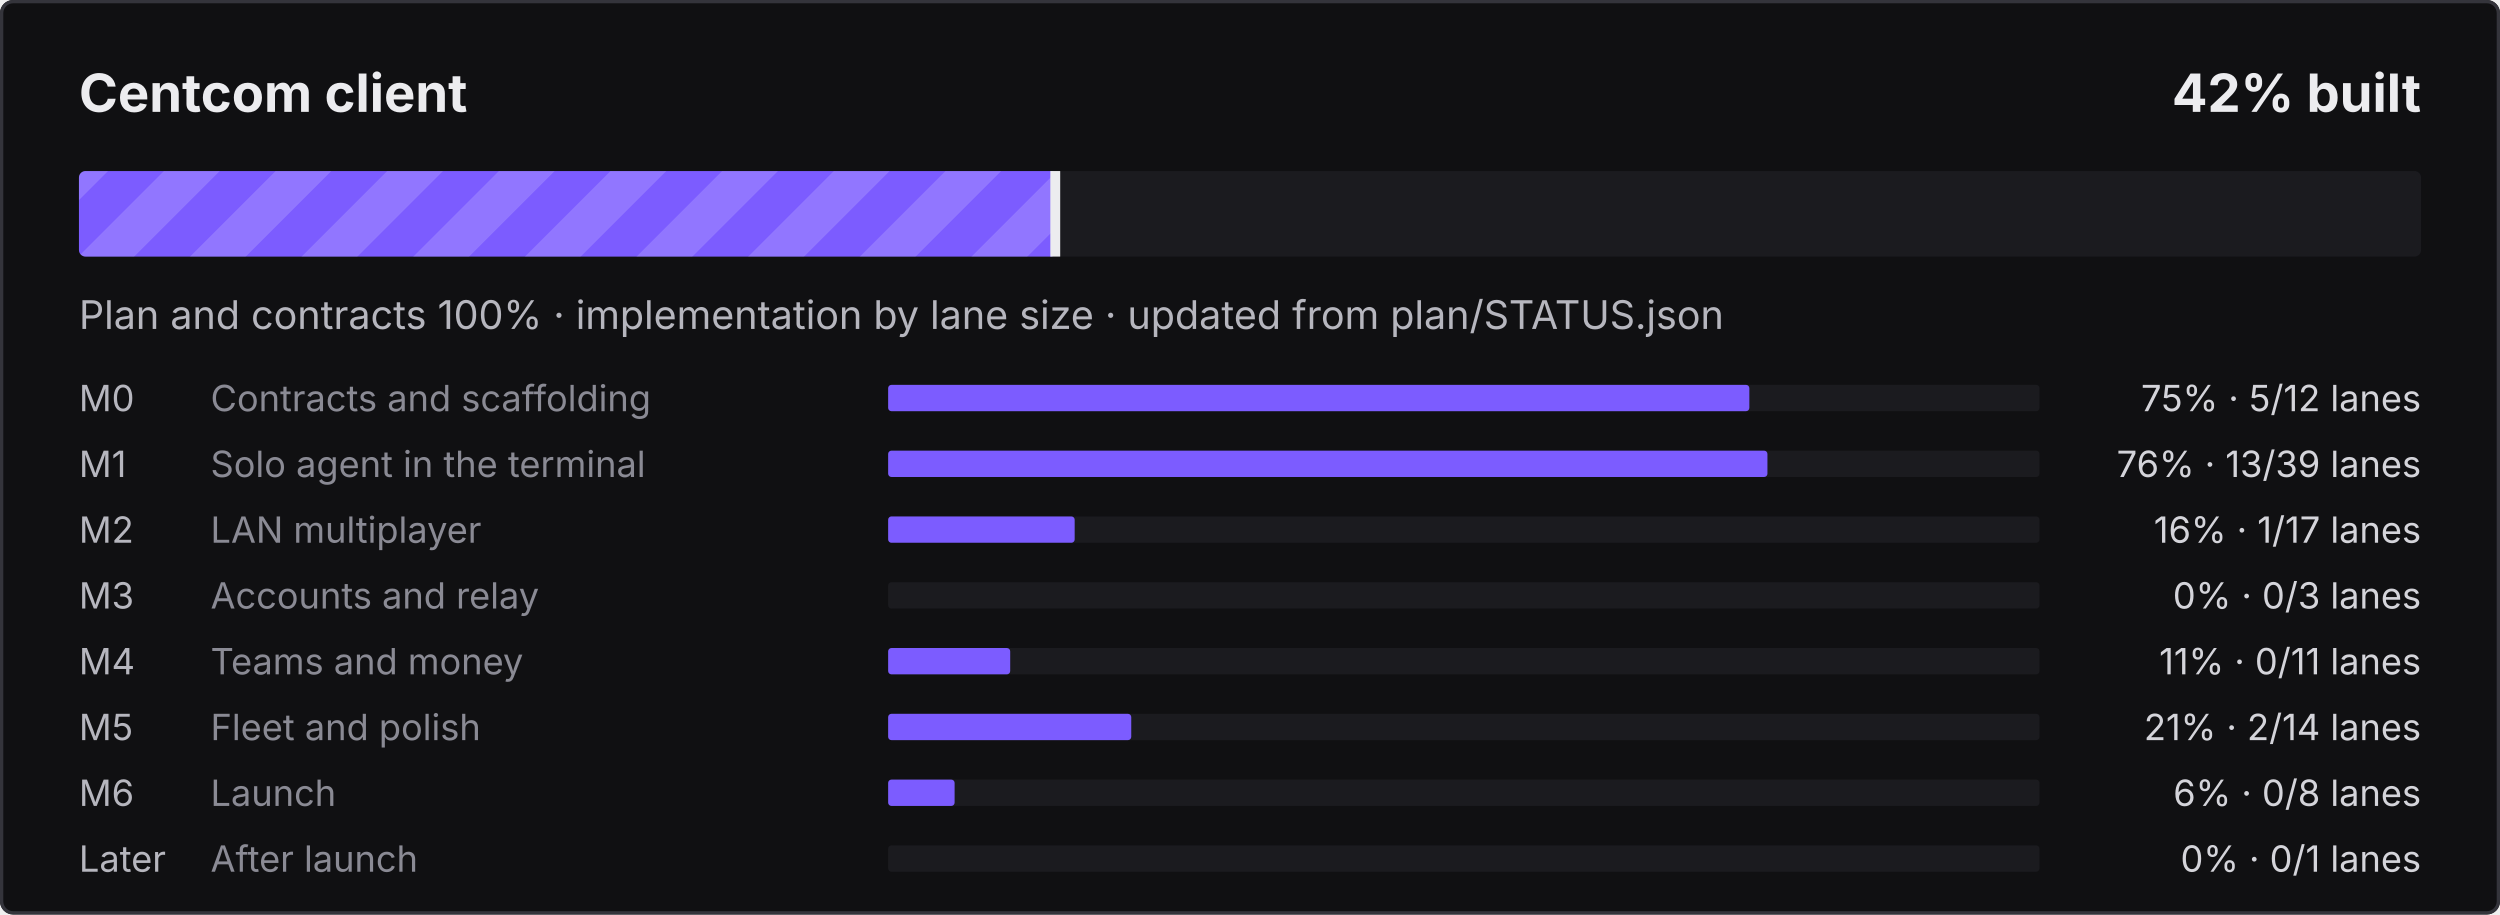
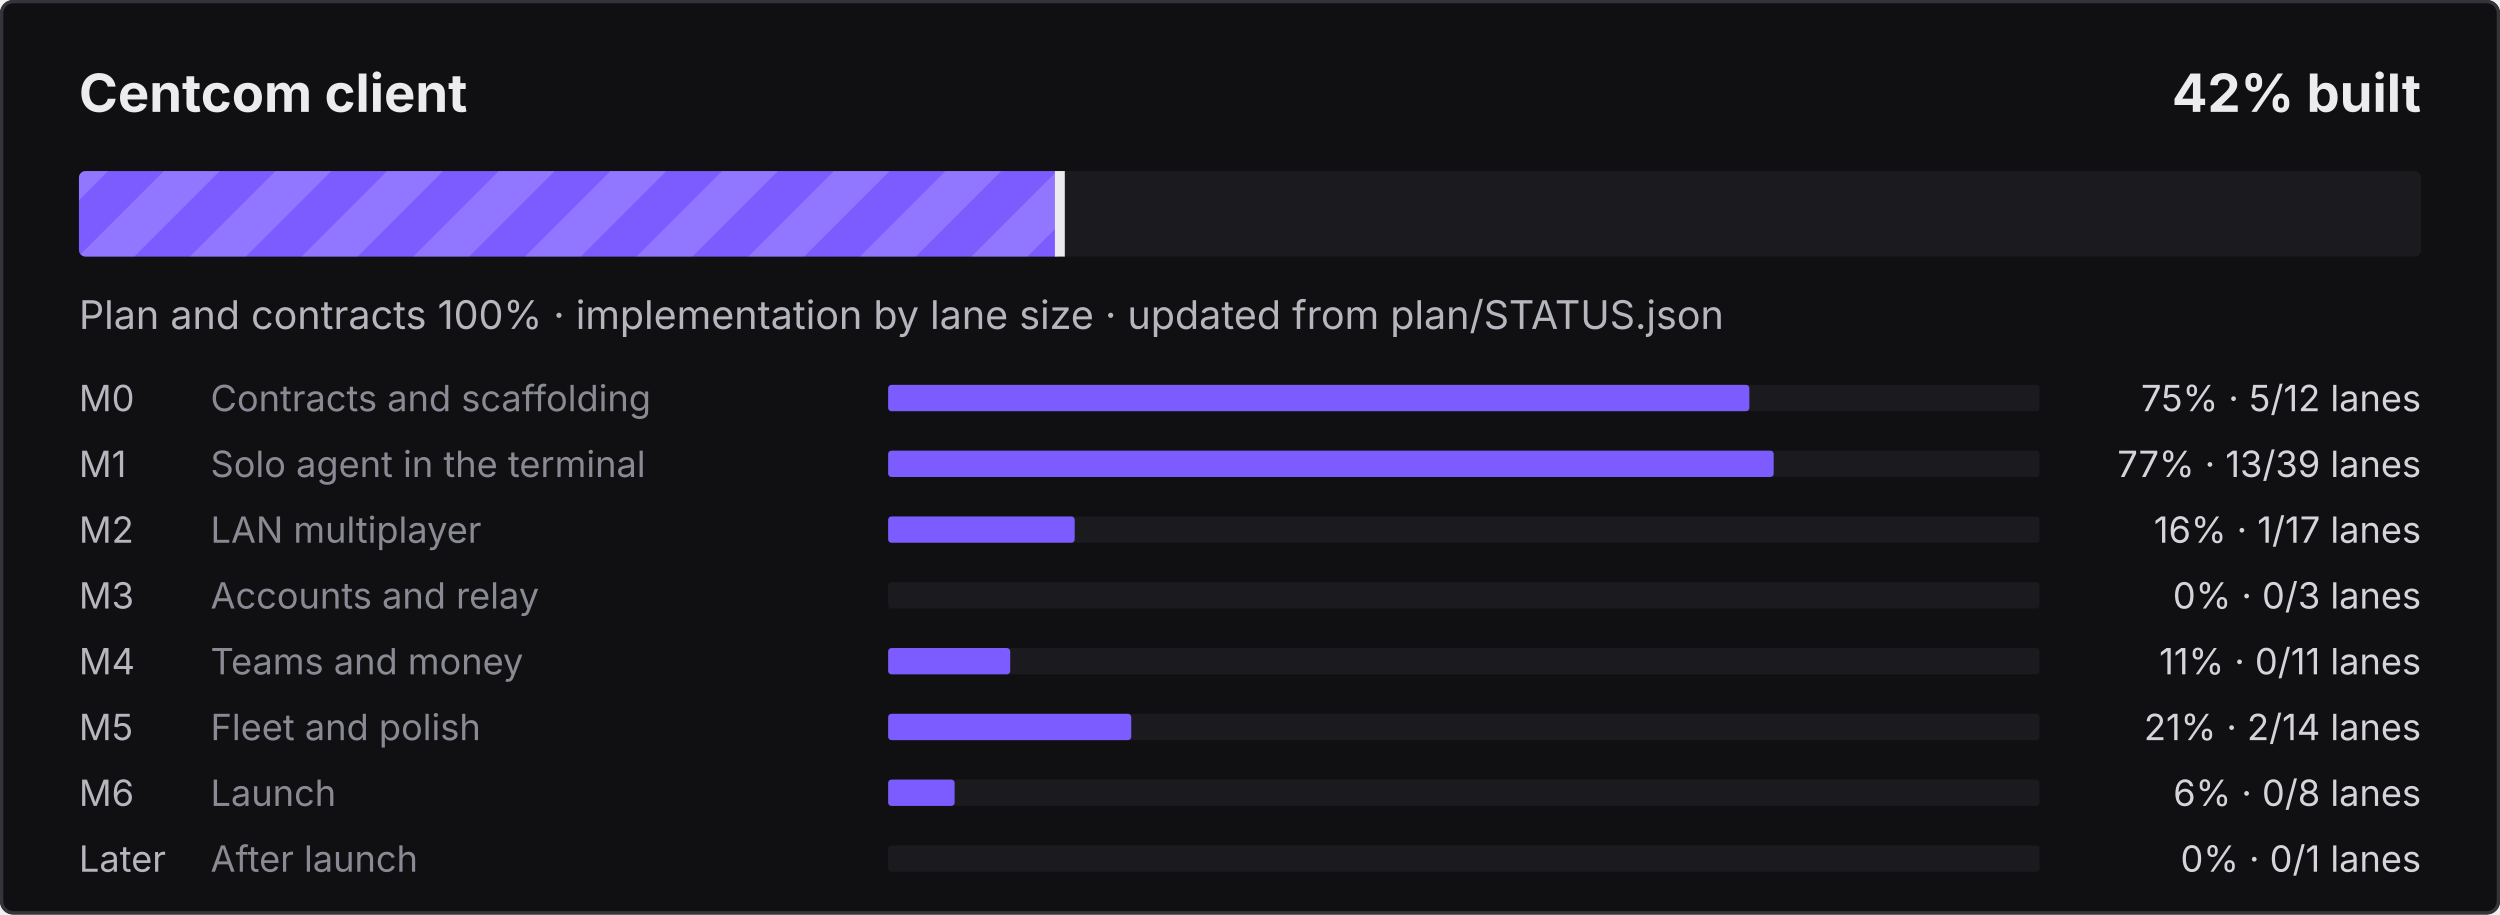
<svg xmlns="http://www.w3.org/2000/svg" width="760" height="278" viewBox="0 0 760 278" role="img" aria-label="Centcom client: 42% built">
  <defs>
    <pattern id="s" width="24" height="24" patternUnits="userSpaceOnUse" patternTransform="rotate(45)">
      <rect width="12" height="24" fill="#fff" fill-opacity=".16" />
    </pattern>
    <clipPath id="c">
      <rect x="24" y="52" width="712" height="26" rx="2" />
    </clipPath>
  </defs>
  <style>@keyframes mv{to{transform:translateX(24px)}}
.st{animation:mv .9s linear infinite}text{font-family:ui-sans-serif,system-ui,-apple-system,"Segoe UI",sans-serif}
@media (prefers-reduced-motion:reduce){.st{animation:none}}</style>
  <rect width="760" height="278" rx="4" fill="#101012" />
  <rect x=".5" y=".5" width="759" height="277" rx="3.5" fill="none" stroke="#34343B" />
  <text x="24" y="34" fill="#ECECEF" font-size="16" font-weight="700">Centcom client</text>
  <text x="736" y="34" fill="#ECECEF" font-size="16" font-weight="700" text-anchor="end">42% built</text>
  <rect x="24" y="52" width="712" height="26" rx="2" fill="#1B1B1F" />
  <clipPath id="cf">
-     <rect x="24" y="52" width="297.3" height="26" rx="2" />
+     <rect x="24" y="52" width="298.7" height="26" rx="2" />
  </clipPath>
  <g clip-path="url(#cf)">
-     <rect x="24" y="52" width="297.3" height="26" fill="#7C5CFF" />
-     <rect x="0" y="52" width="345.3" height="26" fill="url(#s)" class="st" />
+     <rect x="24" y="52" width="298.7" height="26" fill="#7C5CFF" />
+     <rect x="0" y="52" width="346.7" height="26" fill="url(#s)" class="st" />
  </g>
-   <rect x="319.3" y="52" width="3" height="26" fill="#ECECEF" />
+   <rect x="320.7" y="52" width="3" height="26" fill="#ECECEF" />
  <text x="24" y="100" fill="#B6B6BE" font-size="12">Plan and contracts 100% · implementation by lane size · updated from plan/STATUS.json</text>
  <text x="24" y="125" fill="#B6B6BE" font-size="11">M0</text>
  <text x="64" y="125" fill="#8A8A94" font-size="11">Contracts and scaffolding</text>
  <rect x="270" y="117" width="350" height="8" rx="1" fill="#1B1B1F" />
  <rect x="270" y="117" width="261.8" height="8" rx="1" fill="#7C5CFF" />
  <text x="736" y="125" fill="#D4D4DA" font-size="11" text-anchor="end">75% · 5/12 lanes</text>
  <text x="24" y="145" fill="#B6B6BE" font-size="11">M1</text>
  <text x="64" y="145" fill="#8A8A94" font-size="11">Solo agent in the terminal</text>
  <rect x="270" y="137" width="350" height="8" rx="1" fill="#1B1B1F" />
-   <rect x="270" y="137" width="267.3" height="8" rx="1" fill="#7C5CFF" />
-   <text x="736" y="145" fill="#D4D4DA" font-size="11" text-anchor="end">76% · 13/39 lanes</text>
+   <rect x="270" y="137" width="269.2" height="8" rx="1" fill="#7C5CFF" />
+   <text x="736" y="145" fill="#D4D4DA" font-size="11" text-anchor="end">77% · 13/39 lanes</text>
  <text x="24" y="165" fill="#B6B6BE" font-size="11">M2</text>
  <text x="64" y="165" fill="#8A8A94" font-size="11">LAN multiplayer</text>
  <rect x="270" y="157" width="350" height="8" rx="1" fill="#1B1B1F" />
  <rect x="270" y="157" width="56.7" height="8" rx="1" fill="#7C5CFF" />
  <text x="736" y="165" fill="#D4D4DA" font-size="11" text-anchor="end">16% · 1/17 lanes</text>
  <text x="24" y="185" fill="#B6B6BE" font-size="11">M3</text>
  <text x="64" y="185" fill="#8A8A94" font-size="11">Accounts and relay</text>
  <rect x="270" y="177" width="350" height="8" rx="1" fill="#1B1B1F" />
  <text x="736" y="185" fill="#D4D4DA" font-size="11" text-anchor="end">0% · 0/3 lanes</text>
  <text x="24" y="205" fill="#B6B6BE" font-size="11">M4</text>
  <text x="64" y="205" fill="#8A8A94" font-size="11">Teams and money</text>
  <rect x="270" y="197" width="350" height="8" rx="1" fill="#1B1B1F" />
  <rect x="270" y="197" width="37.1" height="8" rx="1" fill="#7C5CFF" />
  <text x="736" y="205" fill="#D4D4DA" font-size="11" text-anchor="end">11% · 0/11 lanes</text>
  <text x="24" y="225" fill="#B6B6BE" font-size="11">M5</text>
  <text x="64" y="225" fill="#8A8A94" font-size="11">Fleet and polish</text>
  <rect x="270" y="217" width="350" height="8" rx="1" fill="#1B1B1F" />
  <rect x="270" y="217" width="73.9" height="8" rx="1" fill="#7C5CFF" />
  <text x="736" y="225" fill="#D4D4DA" font-size="11" text-anchor="end">21% · 2/14 lanes</text>
  <text x="24" y="245" fill="#B6B6BE" font-size="11">M6</text>
  <text x="64" y="245" fill="#8A8A94" font-size="11">Launch</text>
  <rect x="270" y="237" width="350" height="8" rx="1" fill="#1B1B1F" />
  <rect x="270" y="237" width="20.2" height="8" rx="1" fill="#7C5CFF" />
  <text x="736" y="245" fill="#D4D4DA" font-size="11" text-anchor="end">6% · 0/8 lanes</text>
  <text x="24" y="265" fill="#B6B6BE" font-size="11">Later</text>
  <text x="64" y="265" fill="#8A8A94" font-size="11">After launch</text>
  <rect x="270" y="257" width="350" height="8" rx="1" fill="#1B1B1F" />
  <text x="736" y="265" fill="#D4D4DA" font-size="11" text-anchor="end">0% · 0/1 lanes</text>
</svg>
